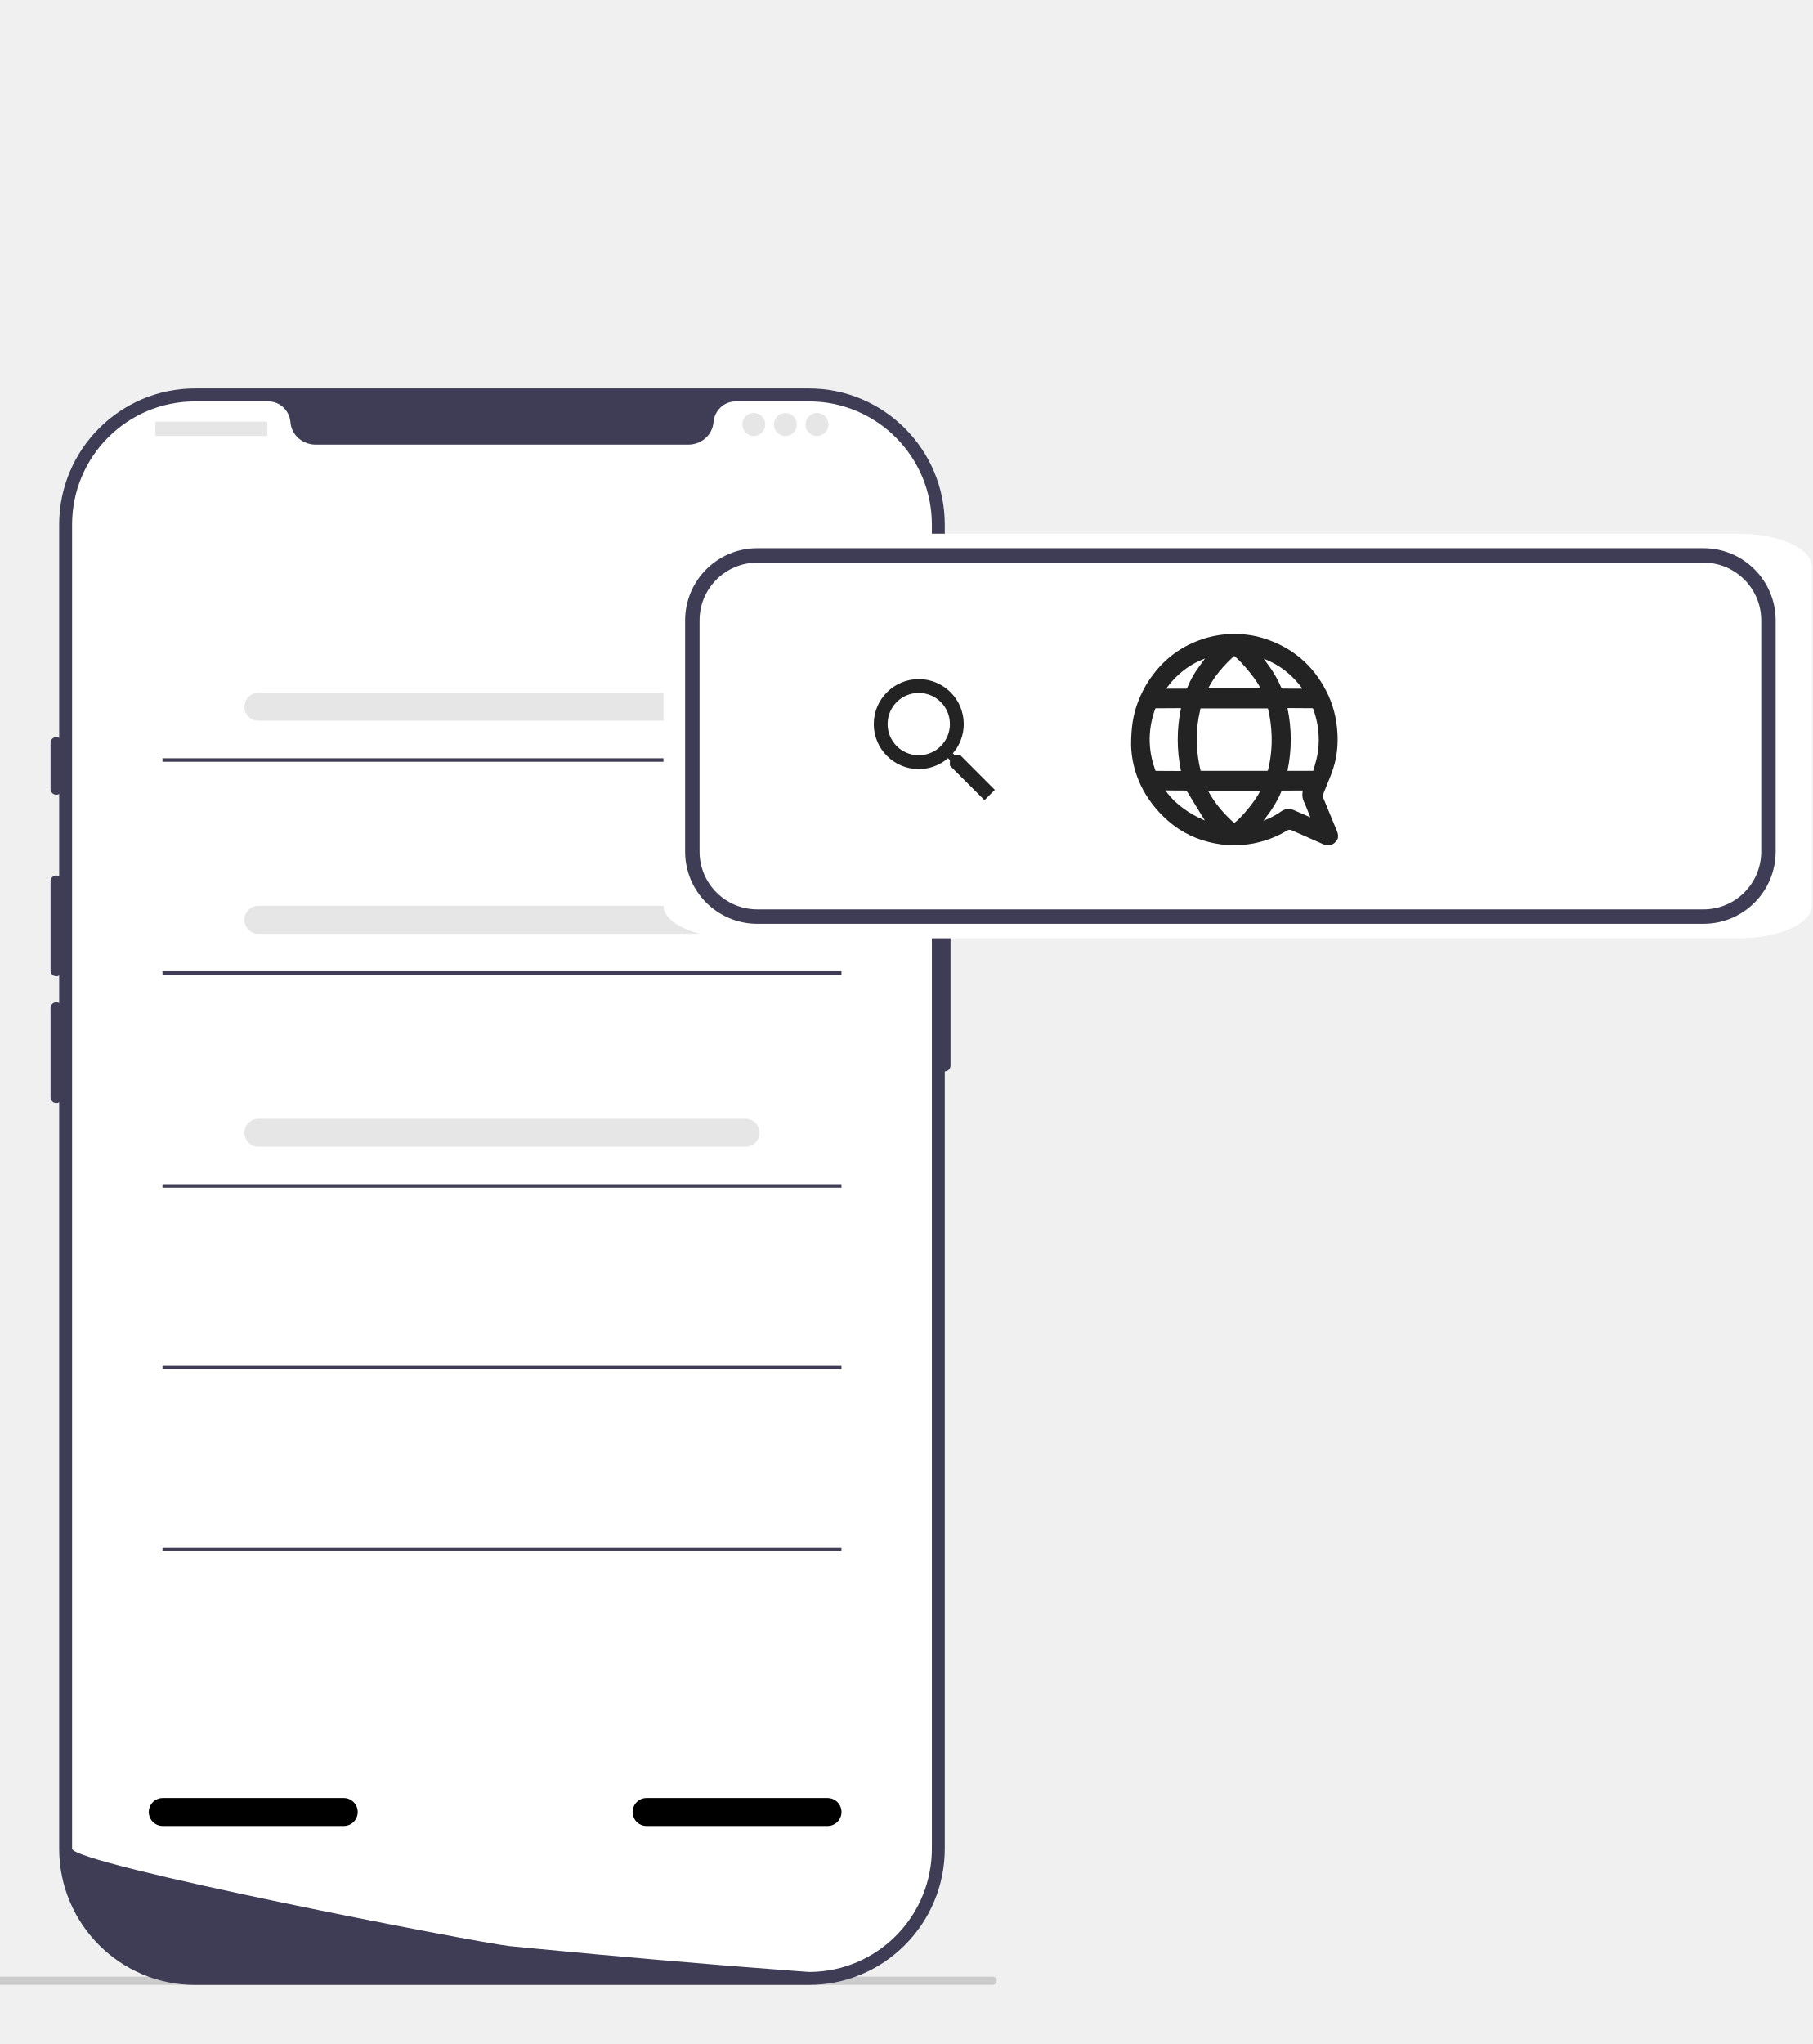
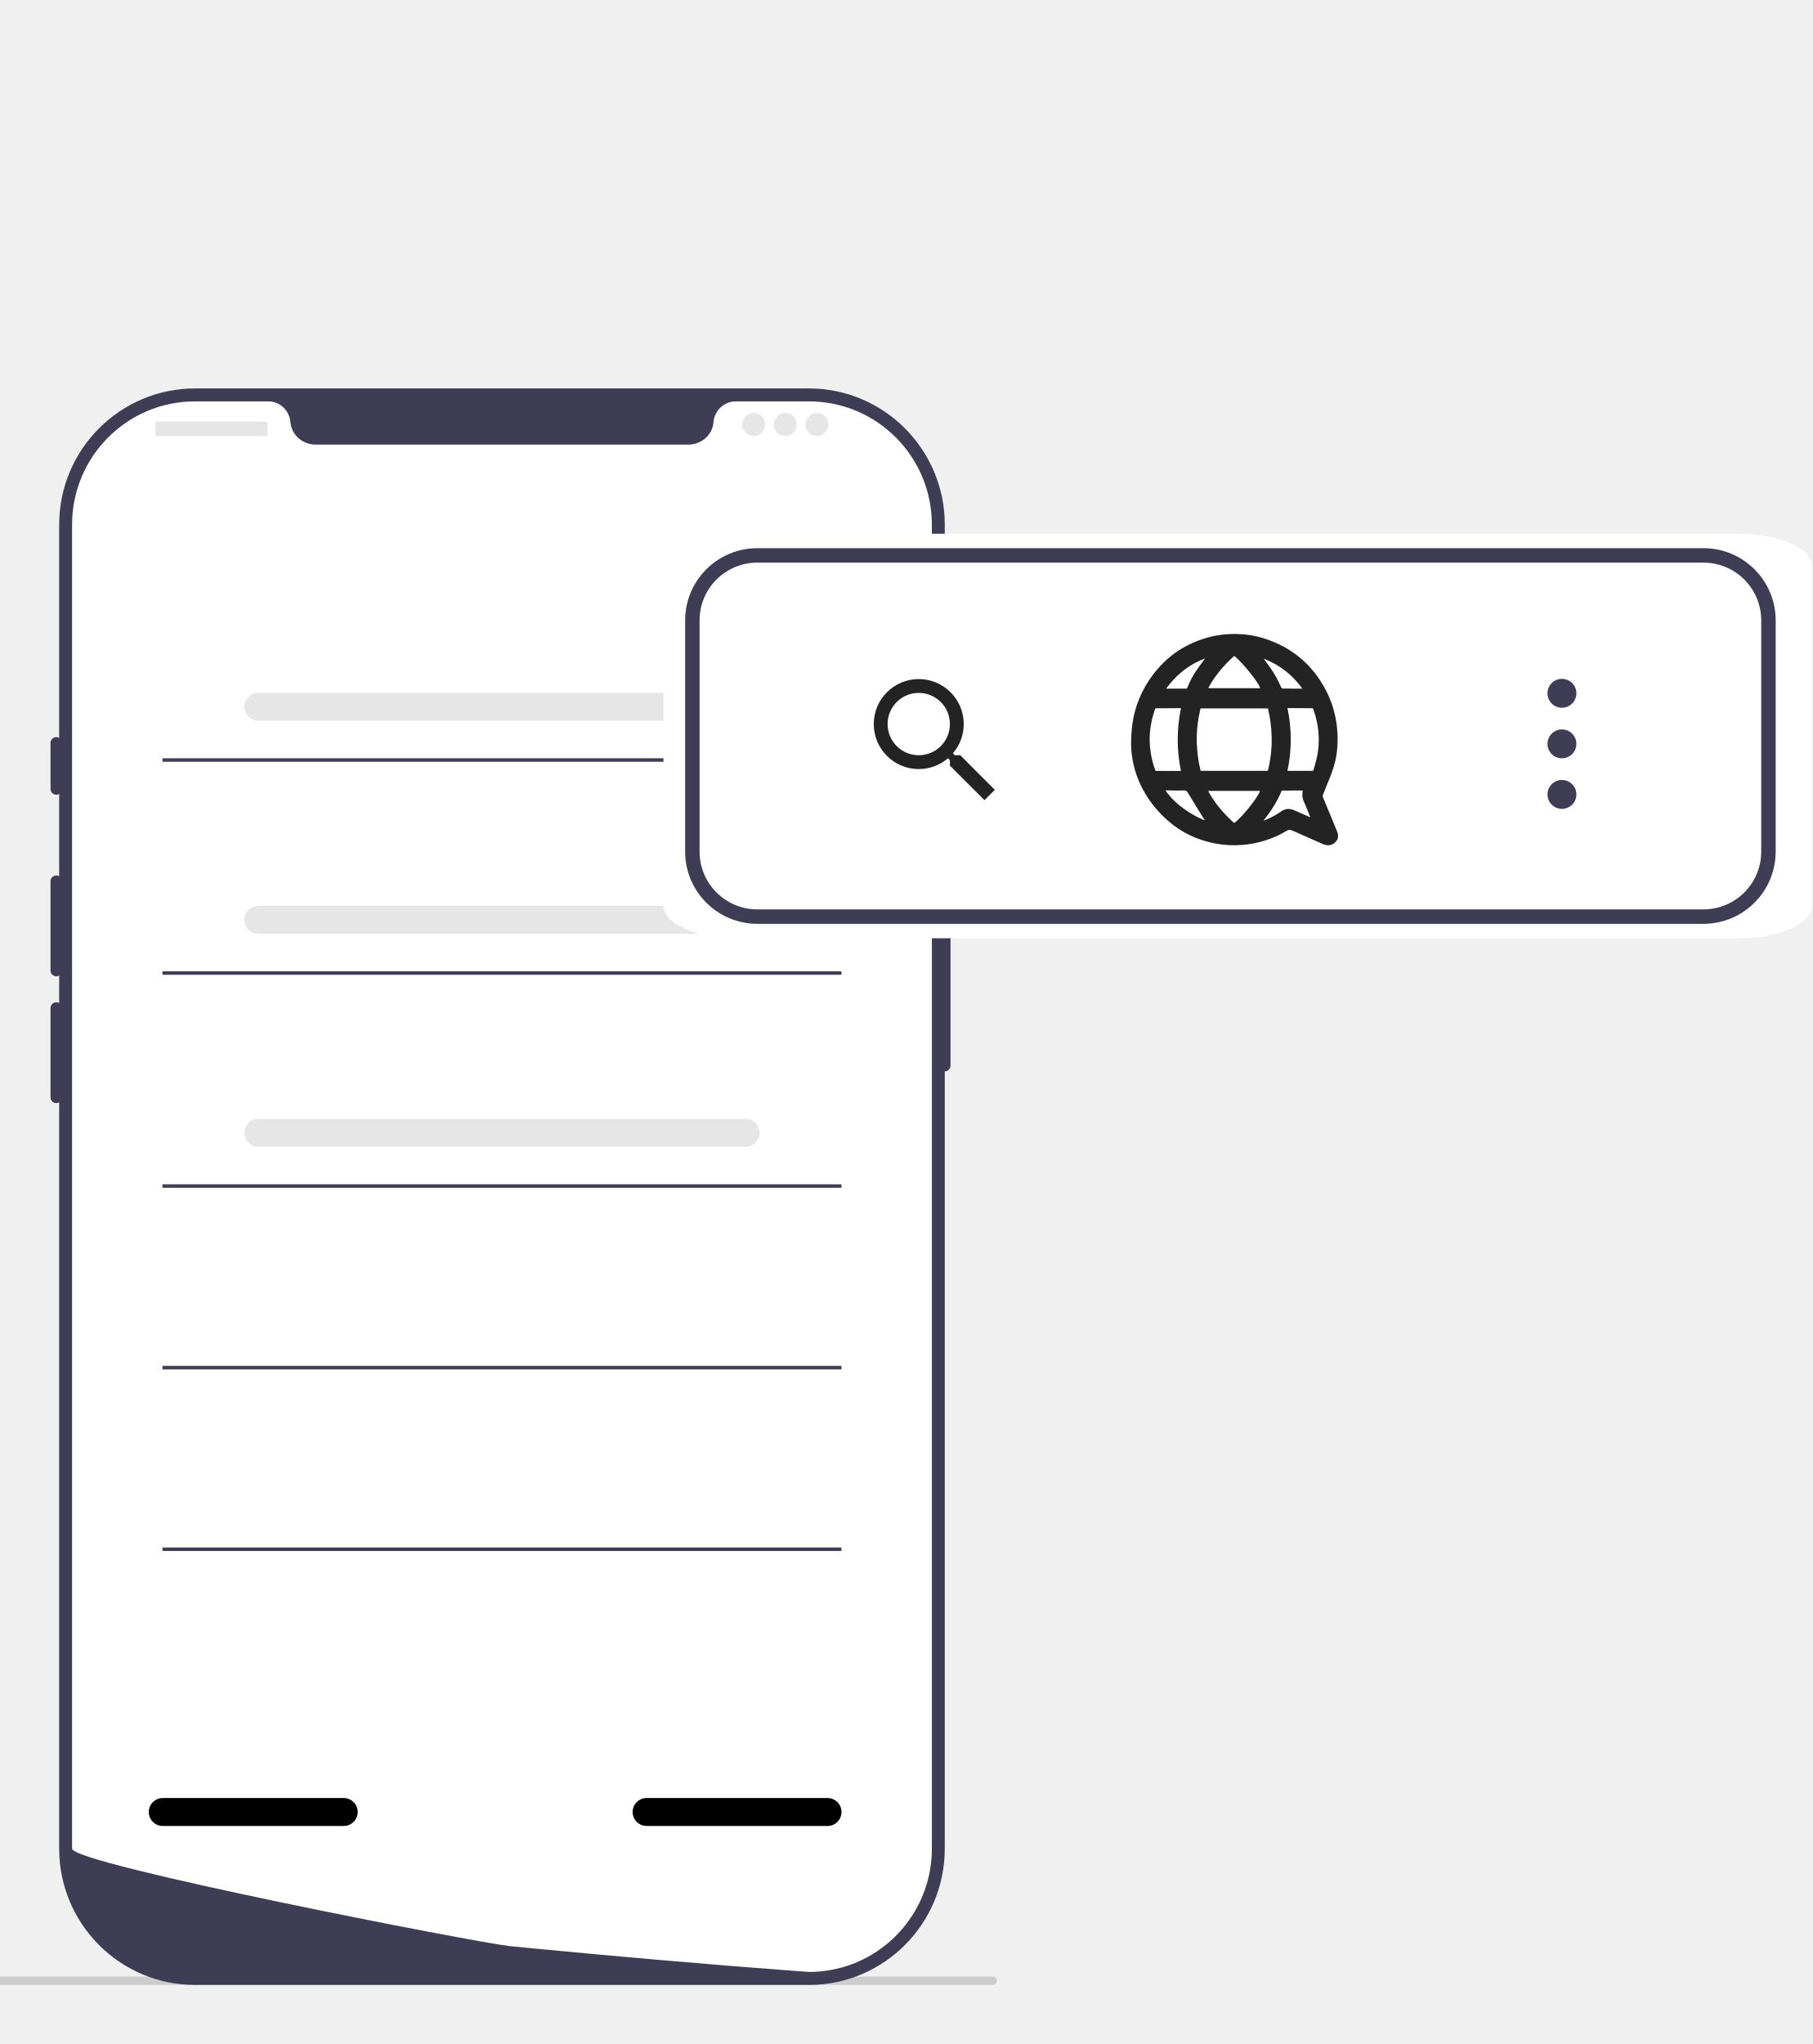
- <svg xmlns="http://www.w3.org/2000/svg" width="196" height="221" viewBox="0 0 196 221" fill="none" version="1.1" id="svg35" xml:space="preserve">
-   <defs id="defs35">
+ <svg xmlns="http://www.w3.org/2000/svg" width="196" height="221" viewBox="0 0 196 221" xml:space="preserve">
+   <defs>
    <clipPath id="a">
-       <path fill="#ffffff" d="M -20,0 H 175.5 V 221 H -20 Z" id="path13" />
+       <path fill="#fff" d="M-20 0h195.5v221H-20Z" />
    </clipPath>
  </defs>
-   <g style="fill:none" id="g35" transform="matrix(0.7810578,0,0,0.7810578,-0.7543598,40.79689)">
-     <g clip-path="url(#a)" transform="translate(-36.52,1.538)" id="g12">
-       <path fill="#cccccc" d="m -20,220.425 c 0,0.319 0.255,0.575 0.574,0.575 h 194.353 a 0.572,0.572 0 0 0 0.573,-0.575 0.572,0.572 0 0 0 -0.573,-0.575 H -19.426 A 0.572,0.572 0 0 0 -20,220.425 Z" id="path1" />
-       <path fill="#3f3d56" d="M 149.501,221 H 64.479 C 54.112,221 45.678,212.54 45.678,202.141 V 18.859 C 45.678,8.46 54.112,0 64.478,0 h 85.023 c 10.367,0 18.801,8.46 18.801,18.86 v 183.28 c 0,10.399 -8.434,18.859 -18.801,18.859 z" id="path2" />
-       <path fill="#3f3d56" d="m 168.302,67.417 a 0.797,0.797 0 0 0 -0.795,0.798 v 25.53 c 0,0.44 0.357,0.798 0.795,0.798 a 0.798,0.798 0 0 0 0.796,-0.798 v -25.53 a 0.798,0.798 0 0 0 -0.796,-0.798 z" id="path3" />
-       <path fill="#ffffff" d="m 166.513,18.86 v 183.278 c 0,9.051 -7.023,16.455 -15.904,17.029 h -0.004 c -0.131,0.008 -0.262,0.016 -0.397,0.02 -0.235,0.012 -0.47,0.016 -0.708,0.016 l -2.474,-0.183 c -1.615,-0.12 -3.965,-0.3 -6.896,-0.535 -0.879,-0.068 -1.806,-0.144 -2.784,-0.223 -1.949,-0.16 -4.088,-0.335 -6.383,-0.535 -0.915,-0.076 -1.861,-0.159 -2.827,-0.243 -4.94,-0.427 -10.472,-0.926 -16.306,-1.492 a 550.42,550.42 0 0 1 -2.982,-0.287 c -0.263,-0.028 -0.529,-0.052 -0.796,-0.08 -4.16,-0.411 -60.585,-11.349 -60.585,-13.488 V 18.859 c 0,-9.426 7.616,-17.065 17.014,-17.065 h 10.157 c 1.622,0 2.927,1.268 3.066,2.892 0.012,0.107 0.024,0.215 0.044,0.323 0.294,1.631 1.785,2.768 3.44,2.768 h 51.605 c 1.654,0 3.145,-1.137 3.44,-2.768 0.019,-0.108 0.031,-0.216 0.043,-0.323 0.14,-1.624 1.444,-2.892 3.067,-2.892 H 149.5 c 9.397,0 17.013,7.639 17.013,17.065 z" id="path4" />
-       <path fill="#3f3d56" d="m 45.28,48.269 a 0.797,0.797 0 0 0 -0.795,0.798 v 6.383 c 0,0.44 0.356,0.797 0.795,0.797 A 0.797,0.797 0 0 0 46.075,55.45 V 49.067 A 0.797,0.797 0 0 0 45.28,48.269 Z m 0,19.148 a 0.797,0.797 0 0 0 -0.795,0.798 V 80.58 c 0,0.44 0.356,0.798 0.795,0.798 A 0.797,0.797 0 0 0 46.075,80.58 V 68.215 A 0.797,0.797 0 0 0 45.28,67.417 Z m 0,17.553 a 0.797,0.797 0 0 0 -0.795,0.797 v 12.367 c 0,0.44 0.356,0.797 0.795,0.797 a 0.797,0.797 0 0 0 0.795,-0.797 V 85.767 A 0.797,0.797 0 0 0 45.28,84.969 Z" id="path5" />
-       <path fill="#e6e6e6" d="M 74.36,4.588 H 59.15 A 0.15,0.15 0 0 0 59,4.738 v 1.694 c 0,0.083 0.067,0.15 0.15,0.15 h 15.21 a 0.15,0.15 0 0 0 0.15,-0.15 V 4.738 a 0.15,0.15 0 0 0 -0.15,-0.15 z m 67.496,1.994 c 0.878,0 1.591,-0.714 1.591,-1.595 0,-0.882 -0.713,-1.596 -1.591,-1.596 -0.879,0 -1.591,0.714 -1.591,1.596 0,0.88 0.712,1.595 1.591,1.595 z m 4.375,0 c 0.878,0 1.59,-0.714 1.59,-1.595 0,-0.882 -0.712,-1.596 -1.59,-1.596 -0.879,0 -1.591,0.714 -1.591,1.596 0,0.88 0.712,1.595 1.591,1.595 z m 4.374,0 c 0.879,0 1.591,-0.714 1.591,-1.595 0,-0.882 -0.712,-1.596 -1.591,-1.596 -0.878,0 -1.591,0.714 -1.591,1.596 0,0.88 0.713,1.595 1.591,1.595 z M 140.725,46 h -67.47 a 1.933,1.933 0 0 1 -1.927,-1.934 c 0,-1.066 0.865,-1.933 1.928,-1.933 h 67.469 a 1.933,1.933 0 0 1 0,3.867 z" id="path6" />
-       <path fill="currentColor" d="m 152.069,198.997 h -25.06 a 1.933,1.933 0 0 1 -1.927,-1.934 c 0,-1.066 0.864,-1.933 1.927,-1.933 h 25.06 a 1.933,1.933 0 0 1 0,3.867 z m -66.987,0 h -25.06 a 1.933,1.933 0 0 1 0,-3.867 h 25.06 a 1.933,1.933 0 0 1 0,3.867 z" id="path7" />
-       <path fill="#3f3d56" d="M 153.997,51.196 H 59.983 v 0.483 h 94.014 z" id="path8" />
-       <path fill="#e6e6e6" d="m 140.725,75.488 h -67.47 a 1.934,1.934 0 0 1 0,-3.868 h 67.47 c 1.062,0 1.927,0.868 1.927,1.934 a 1.933,1.933 0 0 1 -1.927,1.934 z" id="path9" />
-       <path fill="#3f3d56" d="M 153.997,80.683 H 59.983 v 0.484 h 94.014 z" id="path10" />
-       <path fill="#e6e6e6" d="m 140.725,104.975 h -67.47 a 1.932,1.932 0 0 1 -1.927,-1.933 c 0,-1.067 0.865,-1.934 1.928,-1.934 h 67.469 c 1.062,0 1.927,0.867 1.927,1.934 a 1.932,1.932 0 0 1 -1.927,1.933 z" id="path11" />
-       <path fill="#3f3d56" d="M 153.997,110.171 H 59.983 v 0.483 h 94.014 z m 0,25.137 H 59.983 v 0.483 h 94.014 z m 0,25.137 H 59.983 v 0.483 h 94.014 z" id="path12" />
-     </g>
-     <g style="fill:none" transform="translate(92.83,21.652)" id="g15">
-       <path fill="#ffffff" d="M 148.873,56 H 10.129 C 4.544,56 0,53.967 0,51.468 V 4.532 C 0,2.033 4.544,0 10.13,0 h 138.743 c 5.585,0 10.13,2.033 10.13,4.532 v 46.936 c 0,2.499 -4.545,4.532 -10.13,4.532 z" style="stroke-width:0.985" id="path14" />
-       <path fill="#232323" d="m 65.62,23.512 a 14.895,14.895 0 0 1 2.207,-4.057 c 1.662,-2.188 3.763,-3.748 6.3,-4.69 a 13.929,13.929 0 0 1 5.083,-0.889 c 1.351,0.016 2.686,0.211 3.98,0.623 3.815,1.224 6.701,3.613 8.575,7.252 0.94,1.826 1.44,3.78 1.557,5.839 0.079,1.403 -0.022,2.79 -0.37,4.154 -0.253,0.997 -0.638,1.945 -1.034,2.892 -0.206,0.493 -0.401,0.997 -0.602,1.5 a 0.422,0.422 0 0 0 0,0.331 c 0.607,1.463 1.203,2.925 1.81,4.387 0.148,0.363 0.333,0.715 0.27,1.127 v 0.07 c -0.016,0.076 -0.022,0.157 -0.059,0.222 -0.216,0.407 -0.533,0.7 -0.981,0.813 -0.38,0.092 -0.75,0.005 -1.098,-0.146 -1.414,-0.623 -2.829,-1.246 -4.243,-1.88 -0.232,-0.103 -0.438,-0.108 -0.654,0.022 -0.037,0.027 -0.08,0.043 -0.116,0.07 a 14.033,14.033 0 0 1 -6.127,1.928 13.875,13.875 0 0 1 -3.816,-0.222 c -2.406,-0.476 -4.575,-1.484 -6.438,-3.12 -3.362,-2.951 -5.019,-6.726 -5.114,-10.474 0,-2.486 0.295,-4.144 0.87,-5.752 z m 6.703,-4.815 c -1.05,0.758 -1.937,1.679 -2.723,2.746 h 1.768 c 0.327,0 0.654,-0.011 0.981,0 0.1,0 0.153,-0.044 0.185,-0.13 0.327,-0.834 0.744,-1.62 1.24,-2.362 0.354,-0.53 0.744,-1.034 1.12,-1.554 0.025,-0.033 0.052,-0.065 0.094,-0.13 -0.971,0.368 -1.852,0.834 -2.67,1.424 z m 1.53,10.377 c 0.043,1.24 0.217,2.459 0.502,3.661 0.02,0.092 0.074,0.087 0.137,0.087 h 9.061 c 0.1,0 0.137,-0.027 0.164,-0.13 0.38,-1.57 0.549,-3.168 0.49,-4.788 A 18.63,18.63 0 0 0 83.722,24.281 C 83.706,24.216 83.69,24.183 83.612,24.183 H 74.36 c -0.084,0.39 -0.169,0.78 -0.243,1.175 a 17.105,17.105 0 0 0 -0.269,3.71 z M 79.025,16.92 c -1.43,1.294 -2.68,2.724 -3.599,4.463 h 7.193 C 82.503,20.701 80.102,17.716 79.025,16.92 Z m 4.085,0.374 c 0.317,0.433 0.623,0.84 0.913,1.256 0.58,0.829 1.071,1.717 1.478,2.649 0.068,0.157 0.163,0.238 0.343,0.238 0.744,0 1.493,0 2.237,0.006 h 0.385 c -1.403,-1.929 -3.171,-3.315 -5.361,-4.15 z m 7.325,13.838 c 0.2,-0.829 0.295,-1.679 0.3,-2.54 0.011,-1.495 -0.263,-2.93 -0.765,-4.328 -0.026,-0.07 -0.052,-0.108 -0.137,-0.108 -1.113,0 -2.232,-0.01 -3.346,-0.022 h -0.084 c 0.607,2.904 0.607,5.801 0,8.688 h 3.567 c 0.159,-0.569 0.333,-1.126 0.47,-1.695 z m -6.602,8.276 c 0.586,-0.265 1.14,-0.585 1.668,-0.953 0.585,-0.412 1.192,-0.46 1.841,-0.173 0.707,0.314 1.42,0.623 2.127,0.931 0.032,0.011 0.069,0.022 0.1,0.038 -0.205,-0.504 -0.4,-1.002 -0.601,-1.495 -0.09,-0.227 -0.185,-0.45 -0.29,-0.671 A 2.342,2.342 0 0 1 88.461,36.18 c 0,-0.206 0.037,-0.417 0.058,-0.634 h -0.063 c -0.913,0 -1.826,0 -2.734,0.006 -0.079,0 -0.121,0.016 -0.153,0.097 -0.596,1.441 -1.43,2.736 -2.396,3.938 a 0.308,0.308 0 0 0 -0.074,0.13 c 0.248,-0.103 0.496,-0.2 0.734,-0.309 z m -4.824,0.628 c 0.898,-0.536 3.198,-3.368 3.605,-4.435 h -7.199 c 0.924,1.733 2.18,3.157 3.594,4.436 z M 69.843,35.98 c 0.596,0.785 1.319,1.43 2.1,2.01 a 13.87,13.87 0 0 0 2.908,1.651 c 0.031,0.011 0.063,0.022 0.116,0.044 -0.174,-0.277 -0.338,-0.531 -0.496,-0.786 -0.628,-1.024 -1.256,-2.042 -1.874,-3.066 -0.121,-0.205 -0.258,-0.297 -0.506,-0.292 -0.802,0.01 -1.605,0 -2.412,-0.01 h -0.158 c 0.116,0.167 0.21,0.313 0.311,0.454 z m -2.507,-6.976 c 0.053,1.278 0.322,2.513 0.755,3.71 0.02,0.065 0.052,0.114 0.132,0.114 1.118,0 2.237,0.01 3.361,0.016 h 0.074 a 21.184,21.184 0 0 1 0,-8.699 H 71.51 c -1.097,0.006 -2.195,0.017 -3.293,0.017 -0.079,0 -0.116,0.027 -0.137,0.097 -0.549,1.533 -0.818,3.109 -0.75,4.745 z m -26.237,1.657 h -0.757 l -0.269,-0.259 a 6.201,6.201 0 0 0 1.505,-4.053 6.229,6.229 0 1 0 -6.23,6.229 6.201,6.201 0 0 0 4.054,-1.505 l 0.26,0.268 v 0.758 l 4.79,4.782 1.429,-1.428 z m -5.75,0 a 4.307,4.307 0 0 1 -4.313,-4.312 4.307,4.307 0 0 1 4.313,-4.313 4.307,4.307 0 0 1 4.312,4.313 4.307,4.307 0 0 1 -4.312,4.312 z" id="path15" />
-       <rect width="149" height="50" x="4" y="3" stroke="#3f3d56" stroke-width="2" rx="9" id="rect15" />
-     </g>
-     <g fill="#3f3d56" style="fill:none" id="g16">
-       <path d="m 215.236,43.74 a 2,2 0 1 0 4,0 2,2 0 0 0 -4,0 z m 0,7 a 2,2 0 1 0 4,0 2,2 0 0 0 -4,0 z m 0,7 a 2,2 0 1 0 4,0 2,2 0 0 0 -4,0 z" id="path16" />
-     </g>
+   <g clip-path="url(#a)" transform="matrix(.78106 0 0 .78106 -29.279 41.998)">
+     <path fill="#ccc" d="M-20 220.425c0 .319.255.575.574.575h194.353a.572.572 0 0 0 .573-.575.572.572 0 0 0-.573-.575H-19.426a.572.572 0 0 0-.574.575Z" />
+     <path fill="#3f3d56" d="M149.501 221H64.479c-10.367 0-18.801-8.46-18.801-18.859V18.859C45.678 8.46 54.112 0 64.478 0h85.023c10.367 0 18.801 8.46 18.801 18.86v183.28c0 10.399-8.434 18.859-18.801 18.859z" />
+     <path fill="#3f3d56" d="M168.302 67.417a.797.797 0 0 0-.795.798v25.53c0 .44.357.798.795.798a.798.798 0 0 0 .796-.798v-25.53a.798.798 0 0 0-.796-.798z" />
+     <path fill="#fff" d="M166.513 18.86v183.278c0 9.051-7.023 16.455-15.904 17.029h-.004c-.131.008-.262.016-.397.02-.235.012-.47.016-.708.016l-2.474-.183c-1.615-.12-3.965-.3-6.896-.535-.879-.068-1.806-.144-2.784-.223-1.949-.16-4.088-.335-6.383-.535-.915-.076-1.861-.159-2.827-.243-4.94-.427-10.472-.926-16.306-1.492a550.42 550.42 0 0 1-2.982-.287c-.263-.028-.529-.052-.796-.08-4.16-.411-60.585-11.349-60.585-13.488V18.859c0-9.426 7.616-17.065 17.014-17.065h10.157c1.622 0 2.927 1.268 3.066 2.892.012.107.024.215.044.323.294 1.631 1.785 2.768 3.44 2.768h51.605c1.654 0 3.145-1.137 3.44-2.768.019-.108.031-.216.043-.323.14-1.624 1.444-2.892 3.067-2.892H149.5c9.397 0 17.013 7.639 17.013 17.065z" />
+     <path fill="#3f3d56" d="M45.28 48.269a.797.797 0 0 0-.795.798v6.383c0 .44.356.797.795.797a.797.797 0 0 0 .795-.797v-6.383a.797.797 0 0 0-.795-.798Zm0 19.148a.797.797 0 0 0-.795.798V80.58c0 .44.356.798.795.798a.797.797 0 0 0 .795-.798V68.215a.797.797 0 0 0-.795-.798Zm0 17.553a.797.797 0 0 0-.795.797v12.367c0 .44.356.797.795.797a.797.797 0 0 0 .795-.797V85.767a.797.797 0 0 0-.795-.798Z" />
+     <path fill="#e6e6e6" d="M74.36 4.588H59.15a.15.15 0 0 0-.15.15v1.694c0 .083.067.15.15.15h15.21a.15.15 0 0 0 .15-.15V4.738a.15.15 0 0 0-.15-.15zm67.496 1.994c.878 0 1.591-.714 1.591-1.595 0-.882-.713-1.596-1.591-1.596-.879 0-1.591.714-1.591 1.596 0 .88.712 1.595 1.591 1.595zm4.375 0c.878 0 1.59-.714 1.59-1.595 0-.882-.712-1.596-1.59-1.596-.879 0-1.591.714-1.591 1.596 0 .88.712 1.595 1.591 1.595zm4.374 0c.879 0 1.591-.714 1.591-1.595 0-.882-.712-1.596-1.591-1.596-.878 0-1.591.714-1.591 1.596 0 .88.713 1.595 1.591 1.595zM140.725 46h-67.47a1.933 1.933 0 0 1-1.927-1.934c0-1.066.865-1.933 1.928-1.933h67.469a1.933 1.933 0 0 1 0 3.867z" />
+     <path fill="currentColor" d="M152.069 198.997h-25.06a1.933 1.933 0 0 1-1.927-1.934c0-1.066.864-1.933 1.927-1.933h25.06a1.933 1.933 0 0 1 0 3.867zm-66.987 0h-25.06a1.933 1.933 0 0 1 0-3.867h25.06a1.933 1.933 0 0 1 0 3.867z" />
+     <path fill="#3f3d56" d="M153.997 51.196H59.983v.483h94.014z" />
+     <path fill="#e6e6e6" d="M140.725 75.488h-67.47a1.934 1.934 0 0 1 0-3.868h67.47c1.062 0 1.927.868 1.927 1.934a1.933 1.933 0 0 1-1.927 1.934z" />
+     <path fill="#3f3d56" d="M153.997 80.683H59.983v.484h94.014z" />
+     <path fill="#e6e6e6" d="M140.725 104.975h-67.47a1.932 1.932 0 0 1-1.927-1.933c0-1.067.865-1.934 1.928-1.934h67.469c1.062 0 1.927.867 1.927 1.934a1.932 1.932 0 0 1-1.927 1.933z" />
+     <path fill="#3f3d56" d="M153.997 110.171H59.983v.483h94.014zm0 25.137H59.983v.483h94.014zm0 25.137H59.983v.483h94.014z" />
  </g>
+   <g style="fill:none" transform="matrix(.78106 0 0 .78106 71.751 57.708)">
+     <path fill="#fff" d="M148.873 56H10.129C4.544 56 0 53.967 0 51.468V4.532C0 2.033 4.544 0 10.13 0h138.743c5.585 0 10.13 2.033 10.13 4.532v46.936c0 2.499-4.545 4.532-10.13 4.532z" style="stroke-width:.985" />
+     <path fill="#232323" d="M65.62 23.512a14.895 14.895 0 0 1 2.207-4.057c1.662-2.188 3.763-3.748 6.3-4.69a13.929 13.929 0 0 1 5.083-.889c1.351.016 2.686.211 3.98.623 3.815 1.224 6.701 3.613 8.575 7.252.94 1.826 1.44 3.78 1.557 5.839.079 1.403-.022 2.79-.37 4.154-.253.997-.638 1.945-1.034 2.892-.206.493-.401.997-.602 1.5a.422.422 0 0 0 0 .331c.607 1.463 1.203 2.925 1.81 4.387.148.363.333.715.27 1.127v.07c-.016.076-.022.157-.059.222-.216.407-.533.7-.981.813-.38.092-.75.005-1.098-.146-1.414-.623-2.829-1.246-4.243-1.88-.232-.103-.438-.108-.654.022-.037.027-.08.043-.116.07a14.033 14.033 0 0 1-6.127 1.928 13.875 13.875 0 0 1-3.816-.222c-2.406-.476-4.575-1.484-6.438-3.12-3.362-2.951-5.019-6.726-5.114-10.474 0-2.486.295-4.144.87-5.752zm6.703-4.815c-1.05.758-1.937 1.679-2.723 2.746h1.768c.327 0 .654-.011.981 0 .1 0 .153-.044.185-.13.327-.834.744-1.62 1.24-2.362.354-.53.744-1.034 1.12-1.554.025-.033.052-.065.094-.13-.971.368-1.852.834-2.67 1.424zm1.53 10.377a18.63 18.63 0 0 0 .502 3.661c.02.092.074.087.137.087h9.061c.1 0 .137-.027.164-.13.38-1.57.549-3.168.49-4.788a18.63 18.63 0 0 0-.485-3.623c-.016-.065-.032-.098-.11-.098H74.36c-.084.39-.169.78-.243 1.175a17.105 17.105 0 0 0-.269 3.71zm5.172-12.154c-1.43 1.294-2.68 2.724-3.599 4.463h7.193c-.116-.682-2.517-3.667-3.594-4.463Zm4.085.374c.317.433.623.84.913 1.256.58.829 1.071 1.717 1.478 2.649.068.157.163.238.343.238.744 0 1.493 0 2.237.006h.385c-1.403-1.929-3.171-3.315-5.361-4.15zm7.325 13.838c.2-.829.295-1.679.3-2.54.011-1.495-.263-2.93-.765-4.328-.026-.07-.052-.108-.137-.108-1.113 0-2.232-.01-3.346-.022h-.084a20.953 20.953 0 0 1 0 8.688h3.567c.159-.569.333-1.126.47-1.695zm-6.602 8.276c.586-.265 1.14-.585 1.668-.953.585-.412 1.192-.46 1.841-.173.707.314 1.42.623 2.127.931.032.011.069.022.1.038-.205-.504-.4-1.002-.601-1.495-.09-.227-.185-.45-.29-.671a2.342 2.342 0 0 1-.217-.905c0-.206.037-.417.058-.634h-.063c-.913 0-1.826 0-2.734.006-.079 0-.121.016-.153.097-.596 1.441-1.43 2.736-2.396 3.938a.308.308 0 0 0-.074.13c.248-.103.496-.2.734-.309zm-4.824.628c.898-.536 3.198-3.368 3.605-4.435h-7.199c.924 1.733 2.18 3.157 3.594 4.436zm-9.166-4.056c.596.785 1.319 1.43 2.1 2.01a13.87 13.87 0 0 0 2.908 1.651c.031.011.063.022.116.044-.174-.277-.338-.531-.496-.786-.628-1.024-1.256-2.042-1.874-3.066-.121-.205-.258-.297-.506-.292-.802.01-1.605 0-2.412-.01h-.158c.116.167.21.313.311.454zm-2.507-6.976a12.37 12.37 0 0 0 .755 3.71c.02.065.052.114.132.114 1.118 0 2.237.01 3.361.016h.074a21.184 21.184 0 0 1 0-8.699h-.148c-1.097.006-2.195.017-3.293.017-.079 0-.116.027-.137.097-.549 1.533-.818 3.109-.75 4.745zm-26.237 1.657h-.757l-.269-.259a6.201 6.201 0 0 0 1.505-4.053 6.229 6.229 0 1 0-6.23 6.229 6.201 6.201 0 0 0 4.054-1.505l.26.268v.758l4.79 4.782 1.429-1.428zm-5.75 0a4.307 4.307 0 0 1-4.313-4.312 4.307 4.307 0 0 1 4.313-4.313 4.307 4.307 0 0 1 4.312 4.313 4.307 4.307 0 0 1-4.312 4.312z" />
+     <rect width="149" height="50" x="4" y="3" stroke="#3f3d56" stroke-width="2" rx="9" />
+   </g>
+   <path d="M167.357 74.96a1.562 1.562 0 1 0 3.125 0 1.562 1.562 0 0 0-3.125 0zm0 5.468a1.562 1.562 0 1 0 3.125 0 1.562 1.562 0 0 0-3.125 0zm0 5.467a1.562 1.562 0 1 0 3.125 0 1.562 1.562 0 0 0-3.125 0z" fill="#3f3d56" />
</svg>
